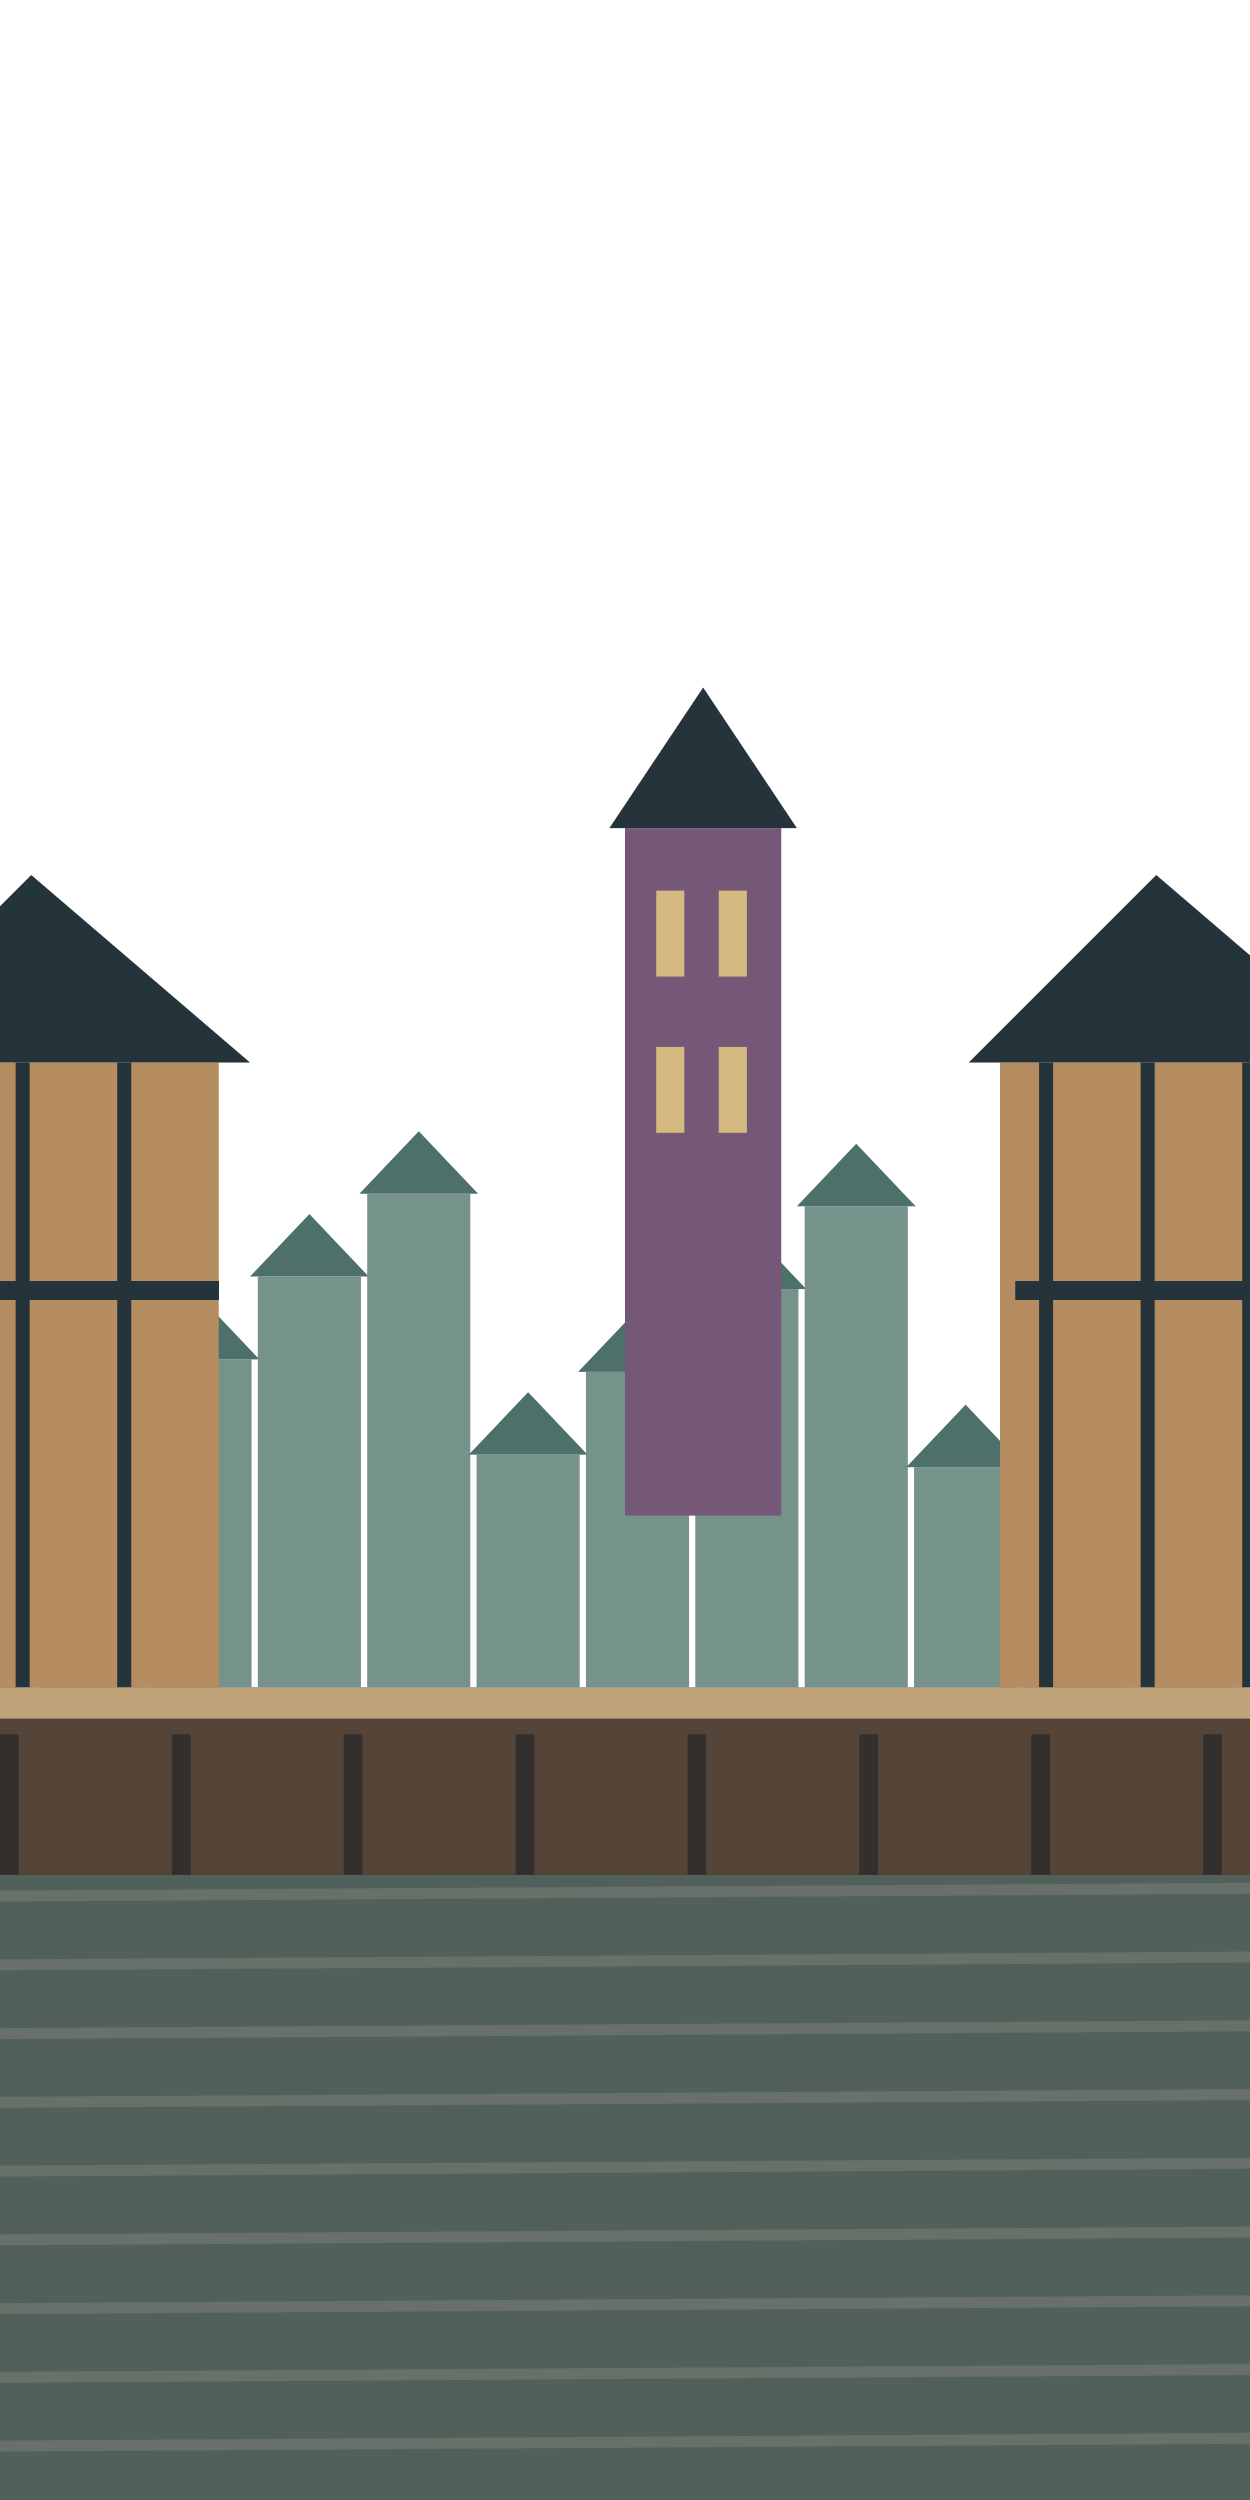
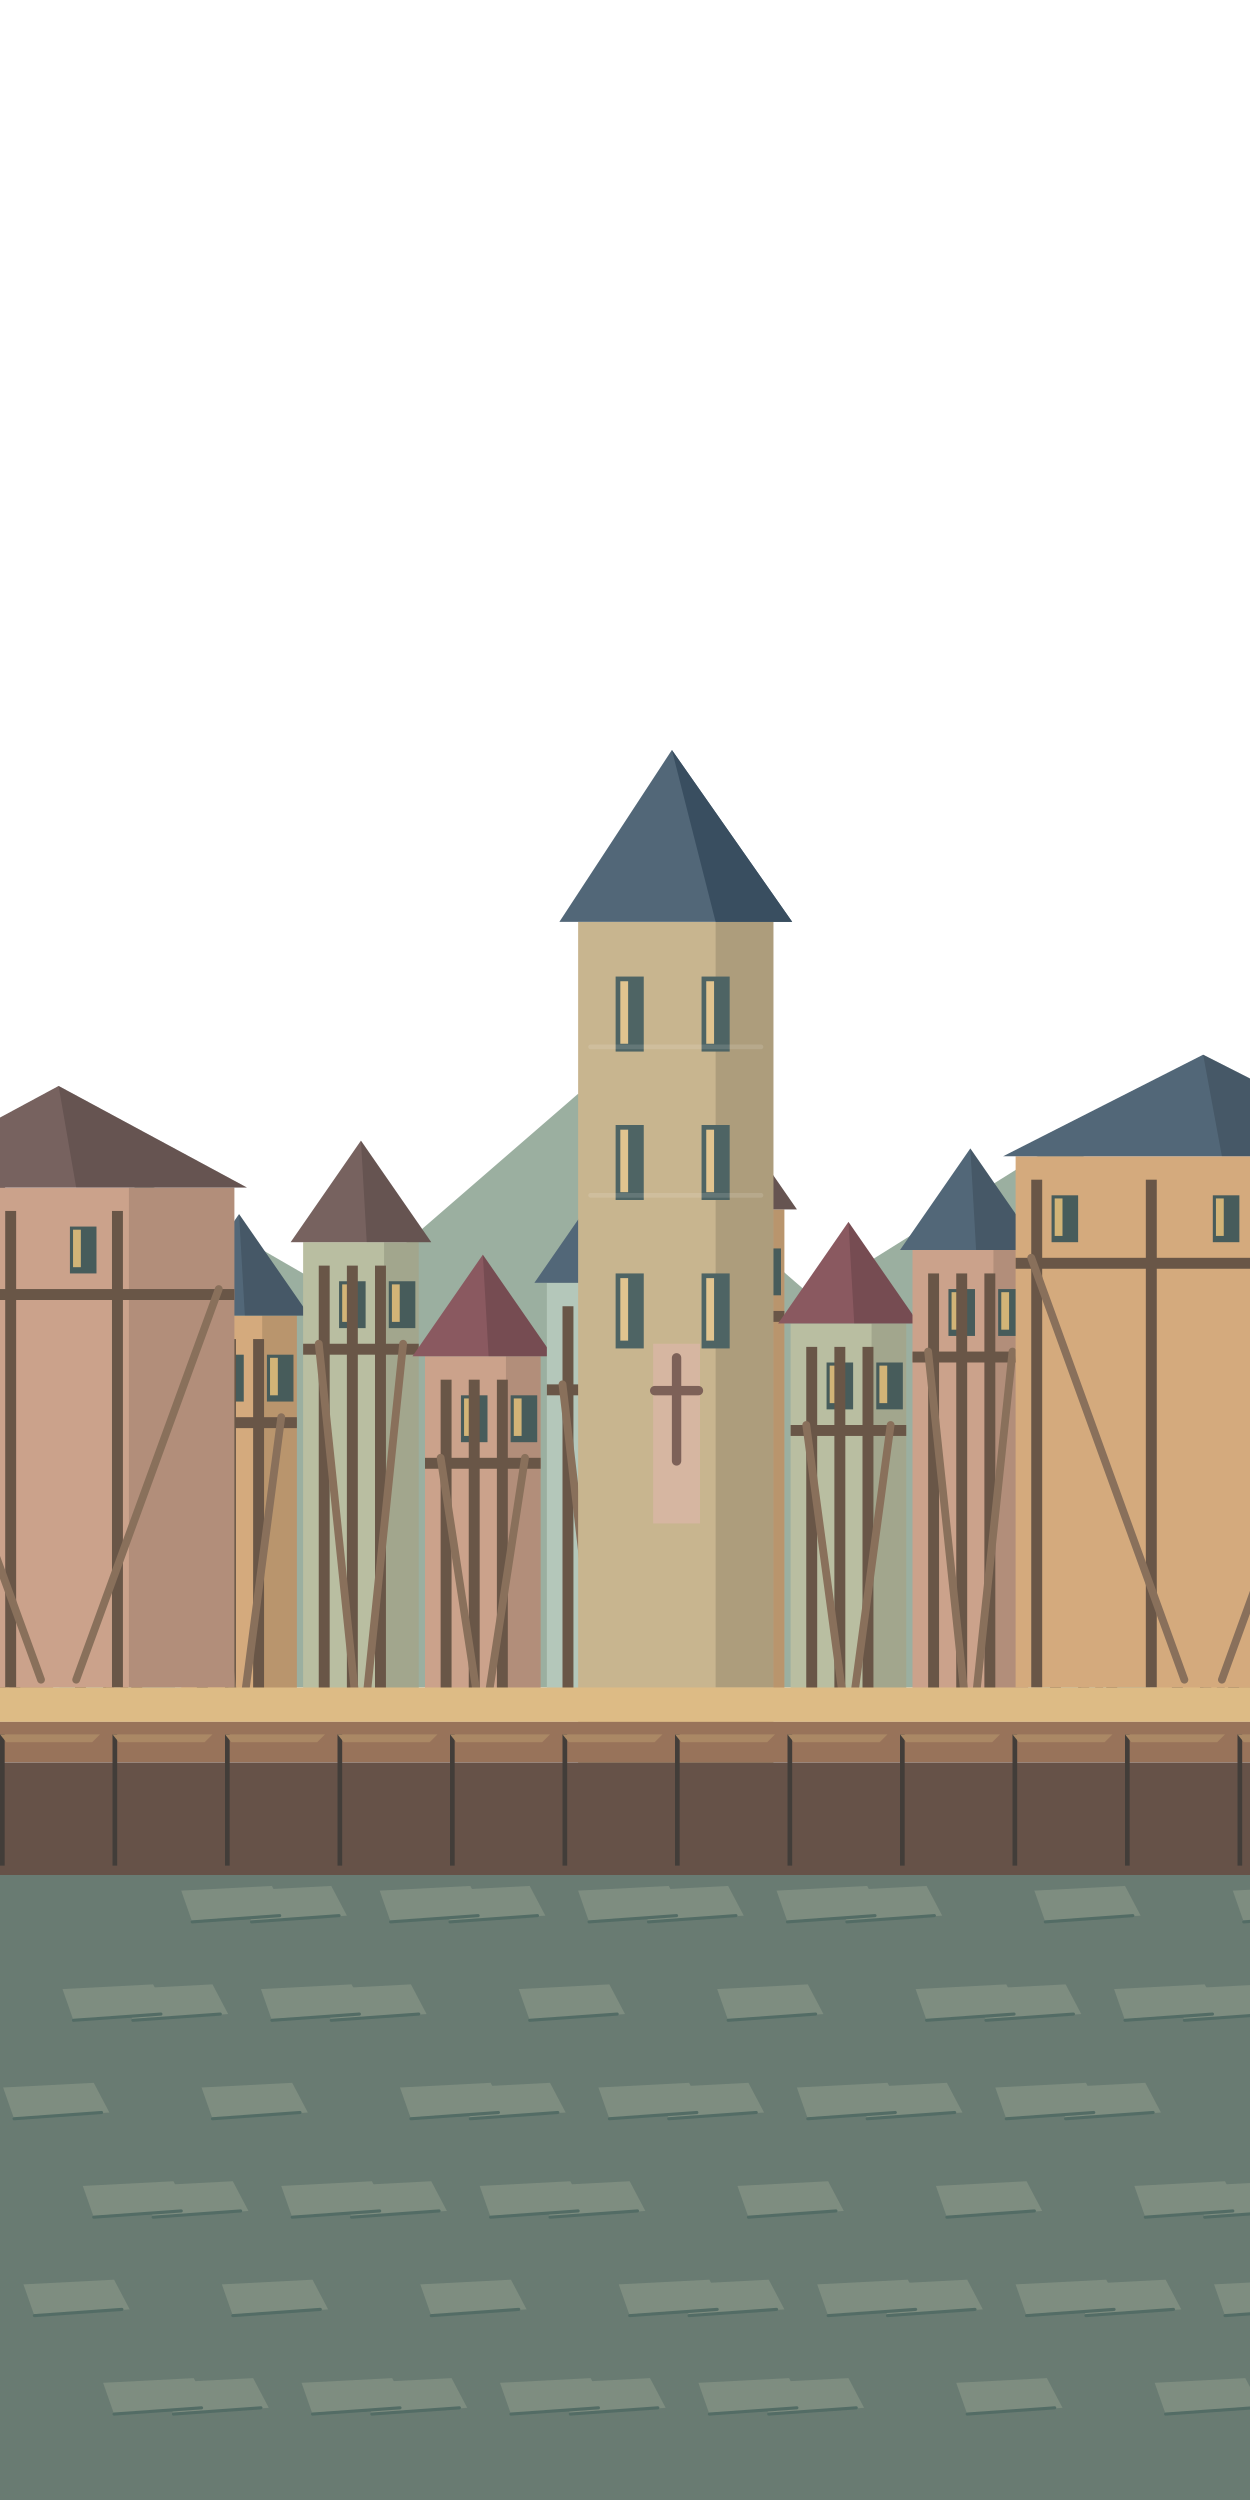
<svg xmlns="http://www.w3.org/2000/svg" width="800" height="1600" viewBox="0 0 800 1600">
-   <rect x="-45" y="756" width="66" height="324" fill="#76938b" />
-   <polygon points="-50,756 -12,716 26,756" fill="#4d706a" />
-   <rect x="25" y="923" width="66" height="157" fill="#76938b" />
-   <polygon points="20,923 58,883 96,923" fill="#4d706a" />
-   <rect x="95" y="870" width="66" height="210" fill="#76938b" />
-   <polygon points="90,870 128,830 166,870" fill="#4d706a" />
-   <rect x="165" y="817" width="66" height="263" fill="#76938b" />
-   <polygon points="160,817 198,777 236,817" fill="#4d706a" />
-   <rect x="235" y="764" width="66" height="316" fill="#76938b" />
-   <polygon points="230,764 268,724 306,764" fill="#4d706a" />
-   <rect x="305" y="931" width="66" height="149" fill="#76938b" />
-   <polygon points="300,931 338,891 376,931" fill="#4d706a" />
-   <rect x="375" y="878" width="66" height="202" fill="#76938b" />
-   <polygon points="370,878 408,838 446,878" fill="#4d706a" />
-   <rect x="445" y="825" width="66" height="255" fill="#76938b" />
-   <polygon points="440,825 478,785 516,825" fill="#4d706a" />
-   <rect x="515" y="772" width="66" height="308" fill="#76938b" />
-   <polygon points="510,772 548,732 586,772" fill="#4d706a" />
-   <rect x="585" y="939" width="66" height="141" fill="#76938b" />
-   <polygon points="580,939 618,899 656,939" fill="#4d706a" />
-   <rect x="655" y="886" width="66" height="194" fill="#76938b" />
-   <polygon points="650,886 688,846 726,886" fill="#4d706a" />
-   <rect x="725" y="833" width="66" height="247" fill="#76938b" />
-   <polygon points="720,833 758,793 796,833" fill="#4d706a" />
-   <rect x="795" y="780" width="66" height="300" fill="#76938b" />
-   <polygon points="790,780 828,740 866,780" fill="#4d706a" />
-   <rect x="400" y="530" width="100" height="440" fill="#755777" />
-   <polygon points="390,530 450,440 510,530" fill="#25343b" />
-   <rect x="420" y="570" width="18" height="55" fill="#d4ba80" />
-   <rect x="460" y="570" width="18" height="55" fill="#d4ba80" />
-   <rect x="420" y="670" width="18" height="55" fill="#d4ba80" />
-   <rect x="460" y="670" width="18" height="55" fill="#d4ba80" />
-   <rect x="-80" y="680" width="220" height="400" fill="#b68d61" />
-   <polygon points="-100,680 20,560 160,680" fill="#25343b" />
-   <rect x="-55" y="680" width="9" height="400" fill="#25343b" />
-   <rect x="-70" y="820" width="210" height="12" fill="#25343b" />
-   <rect x="10" y="680" width="9" height="400" fill="#25343b" />
-   <rect x="-70" y="820" width="210" height="12" fill="#25343b" />
-   <rect x="75" y="680" width="9" height="400" fill="#25343b" />
-   <rect x="-70" y="820" width="210" height="12" fill="#25343b" />
-   <rect x="640" y="680" width="220" height="400" fill="#b68d61" />
-   <polygon points="620,680 740,560 880,680" fill="#25343b" />
-   <rect x="665" y="680" width="9" height="400" fill="#25343b" />
-   <rect x="650" y="820" width="210" height="12" fill="#25343b" />
-   <rect x="730" y="680" width="9" height="400" fill="#25343b" />
-   <rect x="650" y="820" width="210" height="12" fill="#25343b" />
-   <rect x="795" y="680" width="9" height="400" fill="#25343b" />
-   <rect x="650" y="820" width="210" height="12" fill="#25343b" />
-   <rect x="0" y="1080" width="800" height="520" fill="#52605b" />
-   <rect x="0" y="1080" width="800" height="20" fill="#c1a379" />
-   <rect x="0" y="1100" width="800" height="100" fill="#554539" />
-   <rect x="0" y="1110" width="12" height="90" fill="#332f2d" />
-   <rect x="110" y="1110" width="12" height="90" fill="#332f2d" />
-   <rect x="220" y="1110" width="12" height="90" fill="#332f2d" />
-   <rect x="330" y="1110" width="12" height="90" fill="#332f2d" />
-   <rect x="440" y="1110" width="12" height="90" fill="#332f2d" />
-   <rect x="550" y="1110" width="12" height="90" fill="#332f2d" />
-   <rect x="660" y="1110" width="12" height="90" fill="#332f2d" />
-   <rect x="770" y="1110" width="12" height="90" fill="#332f2d" />
-   <polygon points="0,1210 800,1205 800,1212 0,1217" fill="#68706a" />
-   <polygon points="0,1254 800,1249 800,1256 0,1261" fill="#68706a" />
-   <polygon points="0,1298 800,1293 800,1300 0,1305" fill="#68706a" />
-   <polygon points="0,1342 800,1337 800,1344 0,1349" fill="#68706a" />
-   <polygon points="0,1386 800,1381 800,1388 0,1393" fill="#68706a" />
-   <polygon points="0,1430 800,1425 800,1432 0,1437" fill="#68706a" />
-   <polygon points="0,1474 800,1469 800,1476 0,1481" fill="#68706a" />
-   <polygon points="0,1518 800,1513 800,1520 0,1525" fill="#68706a" />
-   <polygon points="0,1562 800,1557 800,1564 0,1569" fill="#68706a" />
+   <polygon points="0,870 90,755 220,830 370,700 520,830 680,730 800,820 800,1080 0,1080" fill="#9bafa0" />
+   <rect x="-40" y="816" width="74" height="274" fill="#cba28b" />
+   <polygon points="11.8,816 34,816 34,1090 11.8,1090" fill="#00000020" />
+   <polygon points="-48,816 -3,751 42,816" fill="#77625f" />
+   <polygon points="-3,751 42,816 0.7,816" fill="#00000025" />
+   <rect x="-30" y="831" width="7" height="259" fill="#695647" />
+   <rect x="-17" y="841" width="17" height="30" fill="#475c5b" />
+   <rect x="-15" y="843" width="5" height="24" fill="#d2b477" />
+   <rect x="-12" y="831" width="7" height="259" fill="#695647" />
+   <rect x="14.82" y="841" width="17" height="30" fill="#475c5b" />
+   <rect x="16.82" y="843" width="5" height="24" fill="#d2b477" />
+   <rect x="6" y="831" width="7" height="259" fill="#695647" />
+   <rect x="-40" y="881" width="74" height="7" fill="#695647" />
+   <path d="M-30 881L-6.7 1085M24 881L0.7 1085" fill="none" stroke="#89705b" stroke-width="5" stroke-linecap="round" stroke-linejoin="round" />
+   <rect x="38" y="889" width="74" height="201" fill="#b4c7ba" />
+   <polygon points="89.8,889 112,889 112,1090 89.8,1090" fill="#00000020" />
+   <polygon points="30,889 75,824 120,889" fill="#8a5960" />
+   <polygon points="75,824 120,889 78.7,889" fill="#00000025" />
+   <rect x="48" y="904" width="7" height="186" fill="#695647" />
+   <rect x="61" y="914" width="17" height="30" fill="#475c5b" />
+   <rect x="63" y="916" width="5" height="24" fill="#d2b477" />
+   <rect x="66" y="904" width="7" height="186" fill="#695647" />
+   <rect x="92.82" y="914" width="17" height="30" fill="#475c5b" />
+   <rect x="94.82" y="916" width="5" height="24" fill="#d2b477" />
+   <rect x="84" y="904" width="7" height="186" fill="#695647" />
+   <rect x="38" y="954" width="74" height="7" fill="#695647" />
+   <path d="M48 954L71.3 1085M102 954L78.7 1085" fill="none" stroke="#89705b" stroke-width="5" stroke-linecap="round" stroke-linejoin="round" />
+   <rect x="116" y="842" width="74" height="248" fill="#d4aa7d" />
+   <polygon points="167.8,842 190,842 190,1090 167.8,1090" fill="#00000020" />
+   <polygon points="108,842 153,777 198,842" fill="#526778" />
+   <polygon points="153,777 198,842 156.7,842" fill="#00000025" />
+   <rect x="126" y="857" width="7" height="233" fill="#695647" />
+   <rect x="139" y="867" width="17" height="30" fill="#475c5b" />
+   <rect x="141" y="869" width="5" height="24" fill="#d2b477" />
+   <rect x="144" y="857" width="7" height="233" fill="#695647" />
+   <rect x="170.82" y="867" width="17" height="30" fill="#475c5b" />
+   <rect x="172.82" y="869" width="5" height="24" fill="#d2b477" />
+   <rect x="162" y="857" width="7" height="233" fill="#695647" />
+   <rect x="116" y="907" width="74" height="7" fill="#695647" />
+   <path d="M126 907L149.3 1085M180 907L156.7 1085" fill="none" stroke="#89705b" stroke-width="5" stroke-linecap="round" stroke-linejoin="round" />
+   <rect x="194" y="795" width="74" height="295" fill="#b9bea1" />
+   <polygon points="245.8,795 268,795 268,1090 245.8,1090" fill="#00000020" />
+   <polygon points="186,795 231,730 276,795" fill="#77625f" />
+   <polygon points="231,730 276,795 234.7,795" fill="#00000025" />
+   <rect x="204" y="810" width="7" height="280" fill="#695647" />
+   <rect x="217" y="820" width="17" height="30" fill="#475c5b" />
+   <rect x="219" y="822" width="5" height="24" fill="#d2b477" />
+   <rect x="222" y="810" width="7" height="280" fill="#695647" />
+   <rect x="248.82" y="820" width="17" height="30" fill="#475c5b" />
+   <rect x="250.82" y="822" width="5" height="24" fill="#d2b477" />
+   <rect x="240" y="810" width="7" height="280" fill="#695647" />
+   <rect x="194" y="860" width="74" height="7" fill="#695647" />
+   <path d="M204 860L227.3 1085M258 860L234.7 1085" fill="none" stroke="#89705b" stroke-width="5" stroke-linecap="round" stroke-linejoin="round" />
+   <rect x="272" y="868" width="74" height="222" fill="#cba28b" />
+   <polygon points="323.8,868 346,868 346,1090 323.8,1090" fill="#00000020" />
+   <polygon points="264,868 309,803 354,868" fill="#8a5960" />
+   <polygon points="309,803 354,868 312.7,868" fill="#00000025" />
+   <rect x="282" y="883" width="7" height="207" fill="#695647" />
+   <rect x="295" y="893" width="17" height="30" fill="#475c5b" />
+   <rect x="297" y="895" width="5" height="24" fill="#d2b477" />
+   <rect x="300" y="883" width="7" height="207" fill="#695647" />
+   <rect x="326.82" y="893" width="17" height="30" fill="#475c5b" />
+   <rect x="328.82" y="895" width="5" height="24" fill="#d2b477" />
+   <rect x="318" y="883" width="7" height="207" fill="#695647" />
+   <rect x="272" y="933" width="74" height="7" fill="#695647" />
+   <path d="M282 933L305.3 1085M336 933L312.7 1085" fill="none" stroke="#89705b" stroke-width="5" stroke-linecap="round" stroke-linejoin="round" />
+   <rect x="350" y="821" width="74" height="269" fill="#b4c7ba" />
+   <polygon points="401.8,821 424,821 424,1090 401.8,1090" fill="#00000020" />
+   <polygon points="342,821 387,756 432,821" fill="#526778" />
+   <polygon points="387,756 432,821 390.7,821" fill="#00000025" />
+   <rect x="360" y="836" width="7" height="254" fill="#695647" />
+   <rect x="373" y="846" width="17" height="30" fill="#475c5b" />
+   <rect x="375" y="848" width="5" height="24" fill="#d2b477" />
+   <rect x="378" y="836" width="7" height="254" fill="#695647" />
+   <rect x="404.82" y="846" width="17" height="30" fill="#475c5b" />
+   <rect x="406.82" y="848" width="5" height="24" fill="#d2b477" />
+   <rect x="396" y="836" width="7" height="254" fill="#695647" />
+   <rect x="350" y="886" width="74" height="7" fill="#695647" />
+   <path d="M360 886L383.3 1085M414 886L390.7 1085" fill="none" stroke="#89705b" stroke-width="5" stroke-linecap="round" stroke-linejoin="round" />
+   <rect x="428" y="774" width="74" height="316" fill="#d4aa7d" />
+   <polygon points="479.8,774 502,774 502,1090 479.8,1090" fill="#00000020" />
+   <polygon points="420,774 465,709 510,774" fill="#77625f" />
+   <polygon points="465,709 510,774 468.7,774" fill="#00000025" />
+   <rect x="438" y="789" width="7" height="301" fill="#695647" />
+   <rect x="451" y="799" width="17" height="30" fill="#475c5b" />
+   <rect x="453" y="801" width="5" height="24" fill="#d2b477" />
+   <rect x="456" y="789" width="7" height="301" fill="#695647" />
+   <rect x="482.82" y="799" width="17" height="30" fill="#475c5b" />
+   <rect x="484.82" y="801" width="5" height="24" fill="#d2b477" />
+   <rect x="474" y="789" width="7" height="301" fill="#695647" />
+   <rect x="428" y="839" width="74" height="7" fill="#695647" />
+   <path d="M438 839L461.3 1085M492 839L468.7 1085" fill="none" stroke="#89705b" stroke-width="5" stroke-linecap="round" stroke-linejoin="round" />
+   <rect x="506" y="847" width="74" height="243" fill="#b9bea1" />
+   <polygon points="557.8,847 580,847 580,1090 557.8,1090" fill="#00000020" />
+   <polygon points="498,847 543,782 588,847" fill="#8a5960" />
+   <polygon points="543,782 588,847 546.7,847" fill="#00000025" />
+   <rect x="516" y="862" width="7" height="228" fill="#695647" />
+   <rect x="529" y="872" width="17" height="30" fill="#475c5b" />
+   <rect x="531" y="874" width="5" height="24" fill="#d2b477" />
+   <rect x="534" y="862" width="7" height="228" fill="#695647" />
+   <rect x="560.82" y="872" width="17" height="30" fill="#475c5b" />
+   <rect x="562.82" y="874" width="5" height="24" fill="#d2b477" />
+   <rect x="552" y="862" width="7" height="228" fill="#695647" />
+   <rect x="506" y="912" width="74" height="7" fill="#695647" />
+   <path d="M516 912L539.3 1085M570 912L546.7 1085" fill="none" stroke="#89705b" stroke-width="5" stroke-linecap="round" stroke-linejoin="round" />
+   <rect x="584" y="800" width="74" height="290" fill="#cba28b" />
+   <polygon points="635.8,800 658,800 658,1090 635.8,1090" fill="#00000020" />
+   <polygon points="576,800 621,735 666,800" fill="#526778" />
+   <polygon points="621,735 666,800 624.7,800" fill="#00000025" />
+   <rect x="594" y="815" width="7" height="275" fill="#695647" />
+   <rect x="607" y="825" width="17" height="30" fill="#475c5b" />
+   <rect x="609" y="827" width="5" height="24" fill="#d2b477" />
+   <rect x="612" y="815" width="7" height="275" fill="#695647" />
+   <rect x="638.82" y="825" width="17" height="30" fill="#475c5b" />
+   <rect x="640.82" y="827" width="5" height="24" fill="#d2b477" />
+   <rect x="630" y="815" width="7" height="275" fill="#695647" />
+   <rect x="584" y="865" width="74" height="7" fill="#695647" />
+   <path d="M594 865L617.3 1085M648 865L624.7 1085" fill="none" stroke="#89705b" stroke-width="5" stroke-linecap="round" stroke-linejoin="round" />
+   <rect x="662" y="873" width="74" height="217" fill="#b4c7ba" />
+   <polygon points="713.8,873 736,873 736,1090 713.8,1090" fill="#00000020" />
+   <polygon points="654,873 699,808 744,873" fill="#77625f" />
+   <polygon points="699,808 744,873 702.7,873" fill="#00000025" />
+   <rect x="672" y="888" width="7" height="202" fill="#695647" />
+   <rect x="685" y="898" width="17" height="30" fill="#475c5b" />
+   <rect x="687" y="900" width="5" height="24" fill="#d2b477" />
+   <rect x="690" y="888" width="7" height="202" fill="#695647" />
+   <rect x="716.82" y="898" width="17" height="30" fill="#475c5b" />
+   <rect x="718.82" y="900" width="5" height="24" fill="#d2b477" />
+   <rect x="708" y="888" width="7" height="202" fill="#695647" />
+   <rect x="662" y="938" width="74" height="7" fill="#695647" />
+   <path d="M672 938L695.3 1085M726 938L702.7 1085" fill="none" stroke="#89705b" stroke-width="5" stroke-linecap="round" stroke-linejoin="round" />
+   <rect x="740" y="826" width="74" height="264" fill="#d4aa7d" />
+   <polygon points="791.8,826 814,826 814,1090 791.8,1090" fill="#00000020" />
+   <polygon points="732,826 777,761 822,826" fill="#8a5960" />
+   <polygon points="777,761 822,826 780.7,826" fill="#00000025" />
+   <rect x="750" y="841" width="7" height="249" fill="#695647" />
+   <rect x="763" y="851" width="17" height="30" fill="#475c5b" />
+   <rect x="765" y="853" width="5" height="24" fill="#d2b477" />
+   <rect x="768" y="841" width="7" height="249" fill="#695647" />
+   <rect x="794.82" y="851" width="17" height="30" fill="#475c5b" />
+   <rect x="796.82" y="853" width="5" height="24" fill="#d2b477" />
+   <rect x="786" y="841" width="7" height="249" fill="#695647" />
+   <rect x="740" y="891" width="74" height="7" fill="#695647" />
+   <path d="M750 891L773.3 1085M804 891L780.7 1085" fill="none" stroke="#89705b" stroke-width="5" stroke-linecap="round" stroke-linejoin="round" />
+   <rect x="818" y="779" width="74" height="311" fill="#b9bea1" />
+   <polygon points="869.8,779 892,779 892,1090 869.8,1090" fill="#00000020" />
+   <polygon points="810,779 855,714 900,779" fill="#526778" />
+   <polygon points="855,714 900,779 858.7,779" fill="#00000025" />
+   <rect x="828" y="794" width="7" height="296" fill="#695647" />
+   <rect x="841" y="804" width="17" height="30" fill="#475c5b" />
+   <rect x="843" y="806" width="5" height="24" fill="#d2b477" />
+   <rect x="846" y="794" width="7" height="296" fill="#695647" />
+   <rect x="872.82" y="804" width="17" height="30" fill="#475c5b" />
+   <rect x="874.82" y="806" width="5" height="24" fill="#d2b477" />
+   <rect x="864" y="794" width="7" height="296" fill="#695647" />
+   <rect x="818" y="844" width="74" height="7" fill="#695647" />
+   <path d="M828 844L851.3 1085M882 844L858.7 1085" fill="none" stroke="#89705b" stroke-width="5" stroke-linecap="round" stroke-linejoin="round" />
+   <rect x="370" y="590" width="125" height="540" fill="#c8b58f" />
+   <polygon points="458,590 495,590 495,1080 458,1080" fill="#00000022" />
+   <polygon points="358,590 430,480 507,590" fill="#526778" />
+   <polygon points="430,480 507,590 458,590" fill="#394e60" />
+   <rect x="394" y="625" width="18" height="48" fill="#4e6464" />
+   <rect x="397" y="628" width="5" height="40" fill="#e1c48f" />
+   <rect x="449" y="625" width="18" height="48" fill="#4e6464" />
+   <rect x="452" y="628" width="5" height="40" fill="#e1c48f" />
+   <rect x="394" y="720" width="18" height="48" fill="#4e6464" />
+   <rect x="397" y="723" width="5" height="40" fill="#e1c48f" />
+   <rect x="449" y="720" width="18" height="48" fill="#4e6464" />
+   <rect x="452" y="723" width="5" height="40" fill="#e1c48f" />
+   <rect x="394" y="815" width="18" height="48" fill="#4e6464" />
+   <rect x="397" y="818" width="5" height="40" fill="#e1c48f" />
+   <rect x="449" y="815" width="18" height="48" fill="#4e6464" />
+   <rect x="452" y="818" width="5" height="40" fill="#e1c48f" />
+   <path d="M378 670L487 670M378 765L487 765" fill="none" stroke="#ffffff20" stroke-width="3" stroke-linecap="round" stroke-linejoin="round" />
+   <rect x="418" y="860" width="30" height="115" fill="#d6b6a1" />
+   <path d="M433 869L433 935M419 890L447 890" fill="none" stroke="#7d6158" stroke-width="6" stroke-linecap="round" stroke-linejoin="round" />
+   <rect x="-75" y="760" width="225" height="320" fill="#cba28b" />
+   <polygon points="82.5,760 150,760 150,1080 82.5,1080" fill="#00000020" />
+   <polygon points="-83,760 37.5,695 158,760" fill="#77625f" />
+   <polygon points="37.5,695 158,760 48.75,760" fill="#00000025" />
+   <rect x="-65" y="775" width="7" height="305" fill="#695647" />
+   <rect x="-52" y="785" width="17" height="30" fill="#475c5b" />
+   <rect x="-50" y="787" width="5" height="24" fill="#d2b477" />
+   <rect x="3.333" y="775" width="7" height="305" fill="#695647" />
+   <rect x="44.75" y="785" width="17" height="30" fill="#475c5b" />
+   <rect x="46.75" y="787" width="5" height="24" fill="#d2b477" />
+   <rect x="71.667" y="775" width="7" height="305" fill="#695647" />
+   <rect x="-75" y="825" width="225" height="7" fill="#695647" />
+   <path d="M-65 825L26.25 1075M140 825L48.75 1075" fill="none" stroke="#89705b" stroke-width="5" stroke-linecap="round" stroke-linejoin="round" />
+   <rect x="650" y="740" width="240" height="340" fill="#d4aa7d" />
+   <polygon points="818,740 890,740 890,1080 818,1080" fill="#00000020" />
+   <polygon points="642,740 770,675 898,740" fill="#526778" />
+   <polygon points="770,675 898,740 782,740" fill="#00000025" />
+   <rect x="660" y="755" width="7" height="325" fill="#695647" />
+   <rect x="673" y="765" width="17" height="30" fill="#475c5b" />
+   <rect x="675" y="767" width="5" height="24" fill="#d2b477" />
+   <rect x="733.333" y="755" width="7" height="325" fill="#695647" />
+   <rect x="776.2" y="765" width="17" height="30" fill="#475c5b" />
+   <rect x="778.2" y="767" width="5" height="24" fill="#d2b477" />
+   <rect x="806.667" y="755" width="7" height="325" fill="#695647" />
+   <rect x="650" y="805" width="240" height="7" fill="#695647" />
+   <path d="M660 805L758 1075M880 805L782 1075" fill="none" stroke="#89705b" stroke-width="5" stroke-linecap="round" stroke-linejoin="round" />
+   <rect x="0" y="1080" width="800" height="22" fill="#ddbb85" />
+   <rect x="0" y="1102" width="800" height="26" fill="#98735a" />
+   <rect x="0" y="1128" width="800" height="72" fill="#665248" />
+   <rect x="0" y="1110" width="3" height="84" fill="#423d39" />
+   <polygon points="0,1110 64,1110 59,1115 4,1115" fill="#aa8865" />
+   <rect x="72" y="1110" width="3" height="84" fill="#423d39" />
+   <polygon points="72,1110 136,1110 131,1115 76,1115" fill="#aa8865" />
+   <rect x="144" y="1110" width="3" height="84" fill="#423d39" />
+   <polygon points="144,1110 208,1110 203,1115 148,1115" fill="#aa8865" />
+   <rect x="216" y="1110" width="3" height="84" fill="#423d39" />
+   <polygon points="216,1110 280,1110 275,1115 220,1115" fill="#aa8865" />
+   <rect x="288" y="1110" width="3" height="84" fill="#423d39" />
+   <polygon points="288,1110 352,1110 347,1115 292,1115" fill="#aa8865" />
+   <rect x="360" y="1110" width="3" height="84" fill="#423d39" />
+   <polygon points="360,1110 424,1110 419,1115 364,1115" fill="#aa8865" />
+   <rect x="432" y="1110" width="3" height="84" fill="#423d39" />
+   <polygon points="432,1110 496,1110 491,1115 436,1115" fill="#aa8865" />
+   <rect x="504" y="1110" width="3" height="84" fill="#423d39" />
+   <polygon points="504,1110 568,1110 563,1115 508,1115" fill="#aa8865" />
+   <rect x="576" y="1110" width="3" height="84" fill="#423d39" />
+   <polygon points="576,1110 640,1110 635,1115 580,1115" fill="#aa8865" />
+   <rect x="648" y="1110" width="3" height="84" fill="#423d39" />
+   <polygon points="648,1110 712,1110 707,1115 652,1115" fill="#aa8865" />
+   <rect x="720" y="1110" width="3" height="84" fill="#423d39" />
+   <polygon points="720,1110 784,1110 779,1115 724,1115" fill="#aa8865" />
+   <rect x="792" y="1110" width="3" height="84" fill="#423d39" />
+   <polygon points="792,1110 856,1110 851,1115 796,1115" fill="#aa8865" />
+   <rect x="0" y="1200" width="800" height="400" fill="#697b72" />
+   <polygon points="154,1210 212,1207 222,1226 161,1230" fill="#7e8d80" />
+   <path d="M161 1230L217 1226" fill="none" stroke="#536c65" stroke-width="2" stroke-linecap="round" stroke-linejoin="round" />
+   <polygon points="281,1210 339,1207 349,1226 288,1230" fill="#7e8d80" />
+   <path d="M288 1230L344 1226" fill="none" stroke="#536c65" stroke-width="2" stroke-linecap="round" stroke-linejoin="round" />
+   <polygon points="408,1210 466,1207 476,1226 415,1230" fill="#7e8d80" />
+   <path d="M415 1230L471 1226" fill="none" stroke="#536c65" stroke-width="2" stroke-linecap="round" stroke-linejoin="round" />
+   <polygon points="535,1210 593,1207 603,1226 542,1230" fill="#7e8d80" />
+   <path d="M542 1230L598 1226" fill="none" stroke="#536c65" stroke-width="2" stroke-linecap="round" stroke-linejoin="round" />
+   <polygon points="662,1210 720,1207 730,1226 669,1230" fill="#7e8d80" />
+   <path d="M669 1230L725 1226" fill="none" stroke="#536c65" stroke-width="2" stroke-linecap="round" stroke-linejoin="round" />
+   <polygon points="789,1210 847,1207 857,1226 796,1230" fill="#7e8d80" />
+   <path d="M796 1230L852 1226" fill="none" stroke="#536c65" stroke-width="2" stroke-linecap="round" stroke-linejoin="round" />
+   <polygon points="116,1210 174,1207 184,1226 123,1230" fill="#7e8d80" />
+   <path d="M123 1230L179 1226" fill="none" stroke="#536c65" stroke-width="2" stroke-linecap="round" stroke-linejoin="round" />
+   <polygon points="243,1210 301,1207 311,1226 250,1230" fill="#7e8d80" />
+   <path d="M250 1230L306 1226" fill="none" stroke="#536c65" stroke-width="2" stroke-linecap="round" stroke-linejoin="round" />
+   <polygon points="370,1210 428,1207 438,1226 377,1230" fill="#7e8d80" />
+   <path d="M377 1230L433 1226" fill="none" stroke="#536c65" stroke-width="2" stroke-linecap="round" stroke-linejoin="round" />
+   <polygon points="497,1210 555,1207 565,1226 504,1230" fill="#7e8d80" />
+   <path d="M504 1230L560 1226" fill="none" stroke="#536c65" stroke-width="2" stroke-linecap="round" stroke-linejoin="round" />
+   <polygon points="624,1273 682,1270 692,1289 631,1293" fill="#7e8d80" />
+   <path d="M631 1293L687 1289" fill="none" stroke="#536c65" stroke-width="2" stroke-linecap="round" stroke-linejoin="round" />
+   <polygon points="751,1273 809,1270 819,1289 758,1293" fill="#7e8d80" />
+   <path d="M758 1293L814 1289" fill="none" stroke="#536c65" stroke-width="2" stroke-linecap="round" stroke-linejoin="round" />
+   <polygon points="78,1273 136,1270 146,1289 85,1293" fill="#7e8d80" />
+   <path d="M85 1293L141 1289" fill="none" stroke="#536c65" stroke-width="2" stroke-linecap="round" stroke-linejoin="round" />
+   <polygon points="205,1273 263,1270 273,1289 212,1293" fill="#7e8d80" />
+   <path d="M212 1293L268 1289" fill="none" stroke="#536c65" stroke-width="2" stroke-linecap="round" stroke-linejoin="round" />
+   <polygon points="332,1273 390,1270 400,1289 339,1293" fill="#7e8d80" />
+   <path d="M339 1293L395 1289" fill="none" stroke="#536c65" stroke-width="2" stroke-linecap="round" stroke-linejoin="round" />
+   <polygon points="459,1273 517,1270 527,1289 466,1293" fill="#7e8d80" />
+   <path d="M466 1293L522 1289" fill="none" stroke="#536c65" stroke-width="2" stroke-linecap="round" stroke-linejoin="round" />
+   <polygon points="586,1273 644,1270 654,1289 593,1293" fill="#7e8d80" />
+   <path d="M593 1293L649 1289" fill="none" stroke="#536c65" stroke-width="2" stroke-linecap="round" stroke-linejoin="round" />
+   <polygon points="713,1273 771,1270 781,1289 720,1293" fill="#7e8d80" />
+   <path d="M720 1293L776 1289" fill="none" stroke="#536c65" stroke-width="2" stroke-linecap="round" stroke-linejoin="round" />
+   <polygon points="40,1273 98,1270 108,1289 47,1293" fill="#7e8d80" />
+   <path d="M47 1293L103 1289" fill="none" stroke="#536c65" stroke-width="2" stroke-linecap="round" stroke-linejoin="round" />
+   <polygon points="167,1273 225,1270 235,1289 174,1293" fill="#7e8d80" />
+   <path d="M174 1293L230 1289" fill="none" stroke="#536c65" stroke-width="2" stroke-linecap="round" stroke-linejoin="round" />
+   <polygon points="294,1336 352,1333 362,1352 301,1356" fill="#7e8d80" />
+   <path d="M301 1356L357 1352" fill="none" stroke="#536c65" stroke-width="2" stroke-linecap="round" stroke-linejoin="round" />
+   <polygon points="421,1336 479,1333 489,1352 428,1356" fill="#7e8d80" />
+   <path d="M428 1356L484 1352" fill="none" stroke="#536c65" stroke-width="2" stroke-linecap="round" stroke-linejoin="round" />
+   <polygon points="548,1336 606,1333 616,1352 555,1356" fill="#7e8d80" />
+   <path d="M555 1356L611 1352" fill="none" stroke="#536c65" stroke-width="2" stroke-linecap="round" stroke-linejoin="round" />
+   <polygon points="675,1336 733,1333 743,1352 682,1356" fill="#7e8d80" />
+   <path d="M682 1356L738 1352" fill="none" stroke="#536c65" stroke-width="2" stroke-linecap="round" stroke-linejoin="round" />
+   <polygon points="2,1336 60,1333 70,1352 9,1356" fill="#7e8d80" />
+   <path d="M9 1356L65 1352" fill="none" stroke="#536c65" stroke-width="2" stroke-linecap="round" stroke-linejoin="round" />
+   <polygon points="129,1336 187,1333 197,1352 136,1356" fill="#7e8d80" />
+   <path d="M136 1356L192 1352" fill="none" stroke="#536c65" stroke-width="2" stroke-linecap="round" stroke-linejoin="round" />
+   <polygon points="256,1336 314,1333 324,1352 263,1356" fill="#7e8d80" />
+   <path d="M263 1356L319 1352" fill="none" stroke="#536c65" stroke-width="2" stroke-linecap="round" stroke-linejoin="round" />
+   <polygon points="383,1336 441,1333 451,1352 390,1356" fill="#7e8d80" />
+   <path d="M390 1356L446 1352" fill="none" stroke="#536c65" stroke-width="2" stroke-linecap="round" stroke-linejoin="round" />
+   <polygon points="510,1336 568,1333 578,1352 517,1356" fill="#7e8d80" />
+   <path d="M517 1356L573 1352" fill="none" stroke="#536c65" stroke-width="2" stroke-linecap="round" stroke-linejoin="round" />
+   <polygon points="637,1336 695,1333 705,1352 644,1356" fill="#7e8d80" />
+   <path d="M644 1356L700 1352" fill="none" stroke="#536c65" stroke-width="2" stroke-linecap="round" stroke-linejoin="round" />
+   <polygon points="764,1399 822,1396 832,1415 771,1419" fill="#7e8d80" />
+   <path d="M771 1419L827 1415" fill="none" stroke="#536c65" stroke-width="2" stroke-linecap="round" stroke-linejoin="round" />
+   <polygon points="91,1399 149,1396 159,1415 98,1419" fill="#7e8d80" />
+   <path d="M98 1419L154 1415" fill="none" stroke="#536c65" stroke-width="2" stroke-linecap="round" stroke-linejoin="round" />
+   <polygon points="218,1399 276,1396 286,1415 225,1419" fill="#7e8d80" />
+   <path d="M225 1419L281 1415" fill="none" stroke="#536c65" stroke-width="2" stroke-linecap="round" stroke-linejoin="round" />
+   <polygon points="345,1399 403,1396 413,1415 352,1419" fill="#7e8d80" />
+   <path d="M352 1419L408 1415" fill="none" stroke="#536c65" stroke-width="2" stroke-linecap="round" stroke-linejoin="round" />
+   <polygon points="472,1399 530,1396 540,1415 479,1419" fill="#7e8d80" />
+   <path d="M479 1419L535 1415" fill="none" stroke="#536c65" stroke-width="2" stroke-linecap="round" stroke-linejoin="round" />
+   <polygon points="599,1399 657,1396 667,1415 606,1419" fill="#7e8d80" />
+   <path d="M606 1419L662 1415" fill="none" stroke="#536c65" stroke-width="2" stroke-linecap="round" stroke-linejoin="round" />
+   <polygon points="726,1399 784,1396 794,1415 733,1419" fill="#7e8d80" />
+   <path d="M733 1419L789 1415" fill="none" stroke="#536c65" stroke-width="2" stroke-linecap="round" stroke-linejoin="round" />
+   <polygon points="53,1399 111,1396 121,1415 60,1419" fill="#7e8d80" />
+   <path d="M60 1419L116 1415" fill="none" stroke="#536c65" stroke-width="2" stroke-linecap="round" stroke-linejoin="round" />
+   <polygon points="180,1399 238,1396 248,1415 187,1419" fill="#7e8d80" />
+   <path d="M187 1419L243 1415" fill="none" stroke="#536c65" stroke-width="2" stroke-linecap="round" stroke-linejoin="round" />
+   <polygon points="307,1399 365,1396 375,1415 314,1419" fill="#7e8d80" />
+   <path d="M314 1419L370 1415" fill="none" stroke="#536c65" stroke-width="2" stroke-linecap="round" stroke-linejoin="round" />
+   <polygon points="434,1462 492,1459 502,1478 441,1482" fill="#7e8d80" />
+   <path d="M441 1482L497 1478" fill="none" stroke="#536c65" stroke-width="2" stroke-linecap="round" stroke-linejoin="round" />
+   <polygon points="561,1462 619,1459 629,1478 568,1482" fill="#7e8d80" />
+   <path d="M568 1482L624 1478" fill="none" stroke="#536c65" stroke-width="2" stroke-linecap="round" stroke-linejoin="round" />
+   <polygon points="688,1462 746,1459 756,1478 695,1482" fill="#7e8d80" />
+   <path d="M695 1482L751 1478" fill="none" stroke="#536c65" stroke-width="2" stroke-linecap="round" stroke-linejoin="round" />
+   <polygon points="15,1462 73,1459 83,1478 22,1482" fill="#7e8d80" />
+   <path d="M22 1482L78 1478" fill="none" stroke="#536c65" stroke-width="2" stroke-linecap="round" stroke-linejoin="round" />
+   <polygon points="142,1462 200,1459 210,1478 149,1482" fill="#7e8d80" />
+   <path d="M149 1482L205 1478" fill="none" stroke="#536c65" stroke-width="2" stroke-linecap="round" stroke-linejoin="round" />
+   <polygon points="269,1462 327,1459 337,1478 276,1482" fill="#7e8d80" />
+   <path d="M276 1482L332 1478" fill="none" stroke="#536c65" stroke-width="2" stroke-linecap="round" stroke-linejoin="round" />
+   <polygon points="396,1462 454,1459 464,1478 403,1482" fill="#7e8d80" />
+   <path d="M403 1482L459 1478" fill="none" stroke="#536c65" stroke-width="2" stroke-linecap="round" stroke-linejoin="round" />
+   <polygon points="523,1462 581,1459 591,1478 530,1482" fill="#7e8d80" />
+   <path d="M530 1482L586 1478" fill="none" stroke="#536c65" stroke-width="2" stroke-linecap="round" stroke-linejoin="round" />
+   <polygon points="650,1462 708,1459 718,1478 657,1482" fill="#7e8d80" />
+   <path d="M657 1482L713 1478" fill="none" stroke="#536c65" stroke-width="2" stroke-linecap="round" stroke-linejoin="round" />
+   <polygon points="777,1462 835,1459 845,1478 784,1482" fill="#7e8d80" />
+   <path d="M784 1482L840 1478" fill="none" stroke="#536c65" stroke-width="2" stroke-linecap="round" stroke-linejoin="round" />
+   <polygon points="104,1525 162,1522 172,1541 111,1545" fill="#7e8d80" />
+   <path d="M111 1545L167 1541" fill="none" stroke="#536c65" stroke-width="2" stroke-linecap="round" stroke-linejoin="round" />
+   <polygon points="231,1525 289,1522 299,1541 238,1545" fill="#7e8d80" />
+   <path d="M238 1545L294 1541" fill="none" stroke="#536c65" stroke-width="2" stroke-linecap="round" stroke-linejoin="round" />
+   <polygon points="358,1525 416,1522 426,1541 365,1545" fill="#7e8d80" />
+   <path d="M365 1545L421 1541" fill="none" stroke="#536c65" stroke-width="2" stroke-linecap="round" stroke-linejoin="round" />
+   <polygon points="485,1525 543,1522 553,1541 492,1545" fill="#7e8d80" />
+   <path d="M492 1545L548 1541" fill="none" stroke="#536c65" stroke-width="2" stroke-linecap="round" stroke-linejoin="round" />
+   <polygon points="612,1525 670,1522 680,1541 619,1545" fill="#7e8d80" />
+   <path d="M619 1545L675 1541" fill="none" stroke="#536c65" stroke-width="2" stroke-linecap="round" stroke-linejoin="round" />
+   <polygon points="739,1525 797,1522 807,1541 746,1545" fill="#7e8d80" />
+   <path d="M746 1545L802 1541" fill="none" stroke="#536c65" stroke-width="2" stroke-linecap="round" stroke-linejoin="round" />
+   <polygon points="66,1525 124,1522 134,1541 73,1545" fill="#7e8d80" />
+   <path d="M73 1545L129 1541" fill="none" stroke="#536c65" stroke-width="2" stroke-linecap="round" stroke-linejoin="round" />
+   <polygon points="193,1525 251,1522 261,1541 200,1545" fill="#7e8d80" />
+   <path d="M200 1545L256 1541" fill="none" stroke="#536c65" stroke-width="2" stroke-linecap="round" stroke-linejoin="round" />
+   <polygon points="320,1525 378,1522 388,1541 327,1545" fill="#7e8d80" />
+   <path d="M327 1545L383 1541" fill="none" stroke="#536c65" stroke-width="2" stroke-linecap="round" stroke-linejoin="round" />
+   <polygon points="447,1525 505,1522 515,1541 454,1545" fill="#7e8d80" />
+   <path d="M454 1545L510 1541" fill="none" stroke="#536c65" stroke-width="2" stroke-linecap="round" stroke-linejoin="round" />
</svg>
